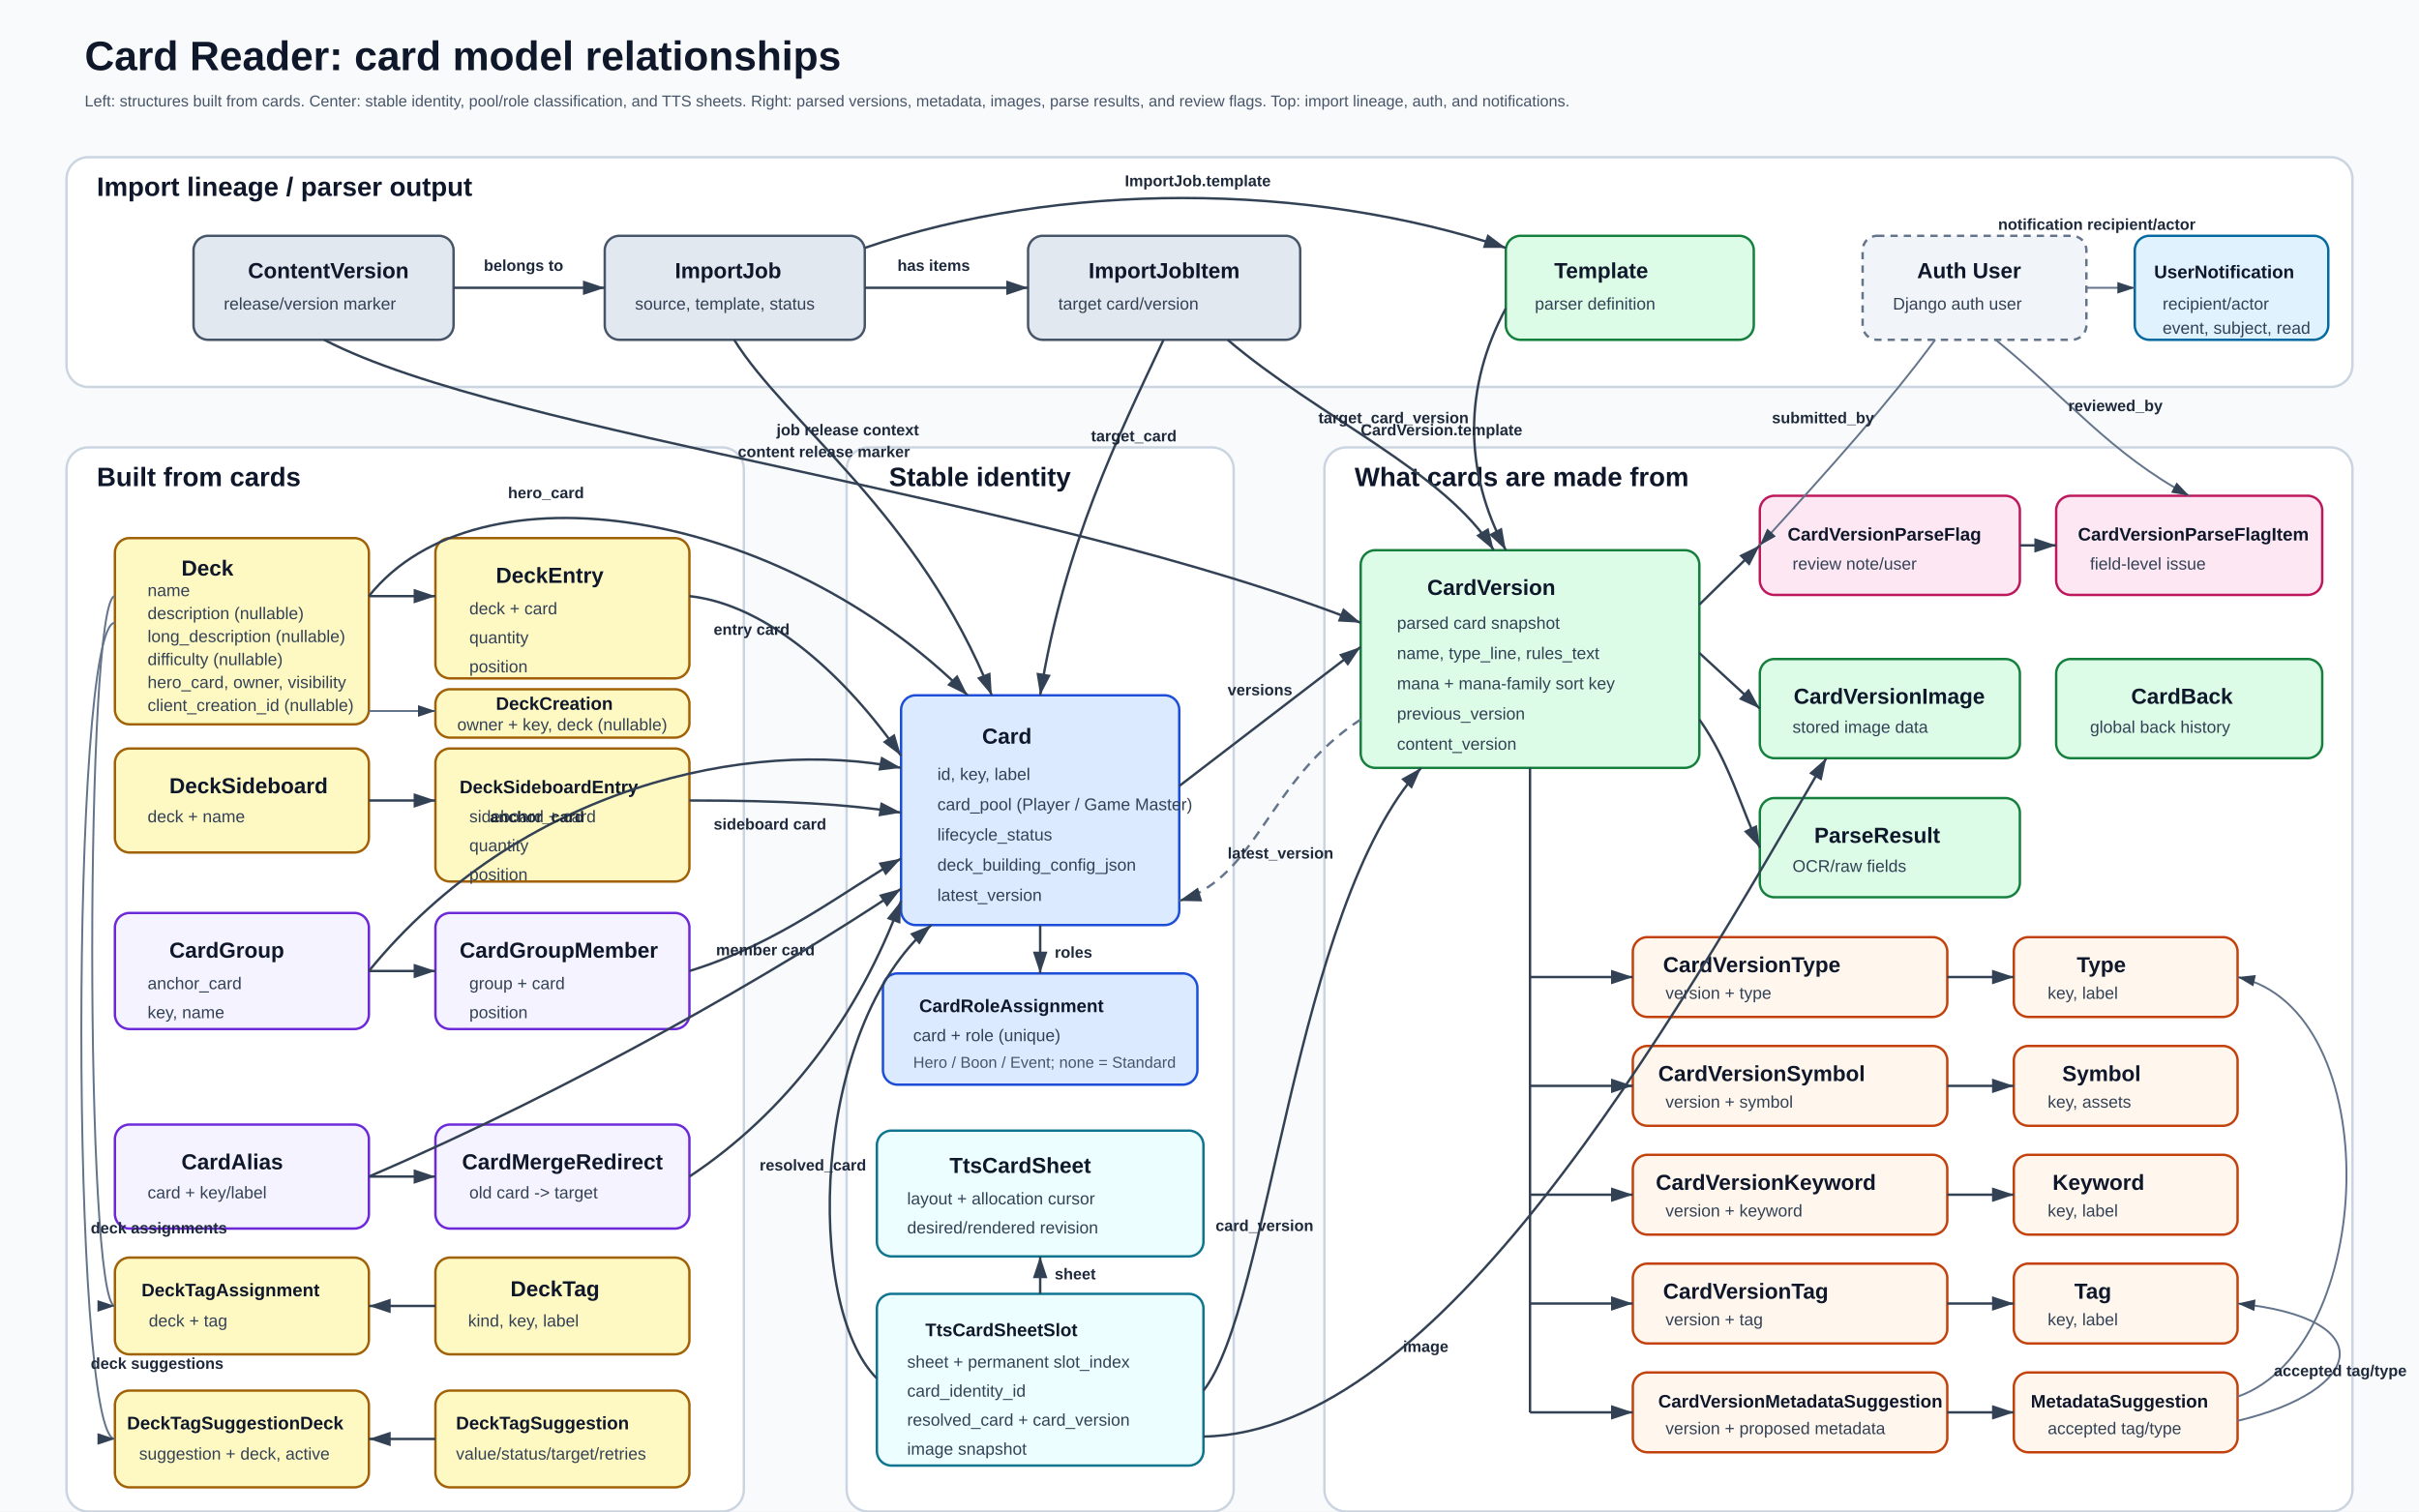
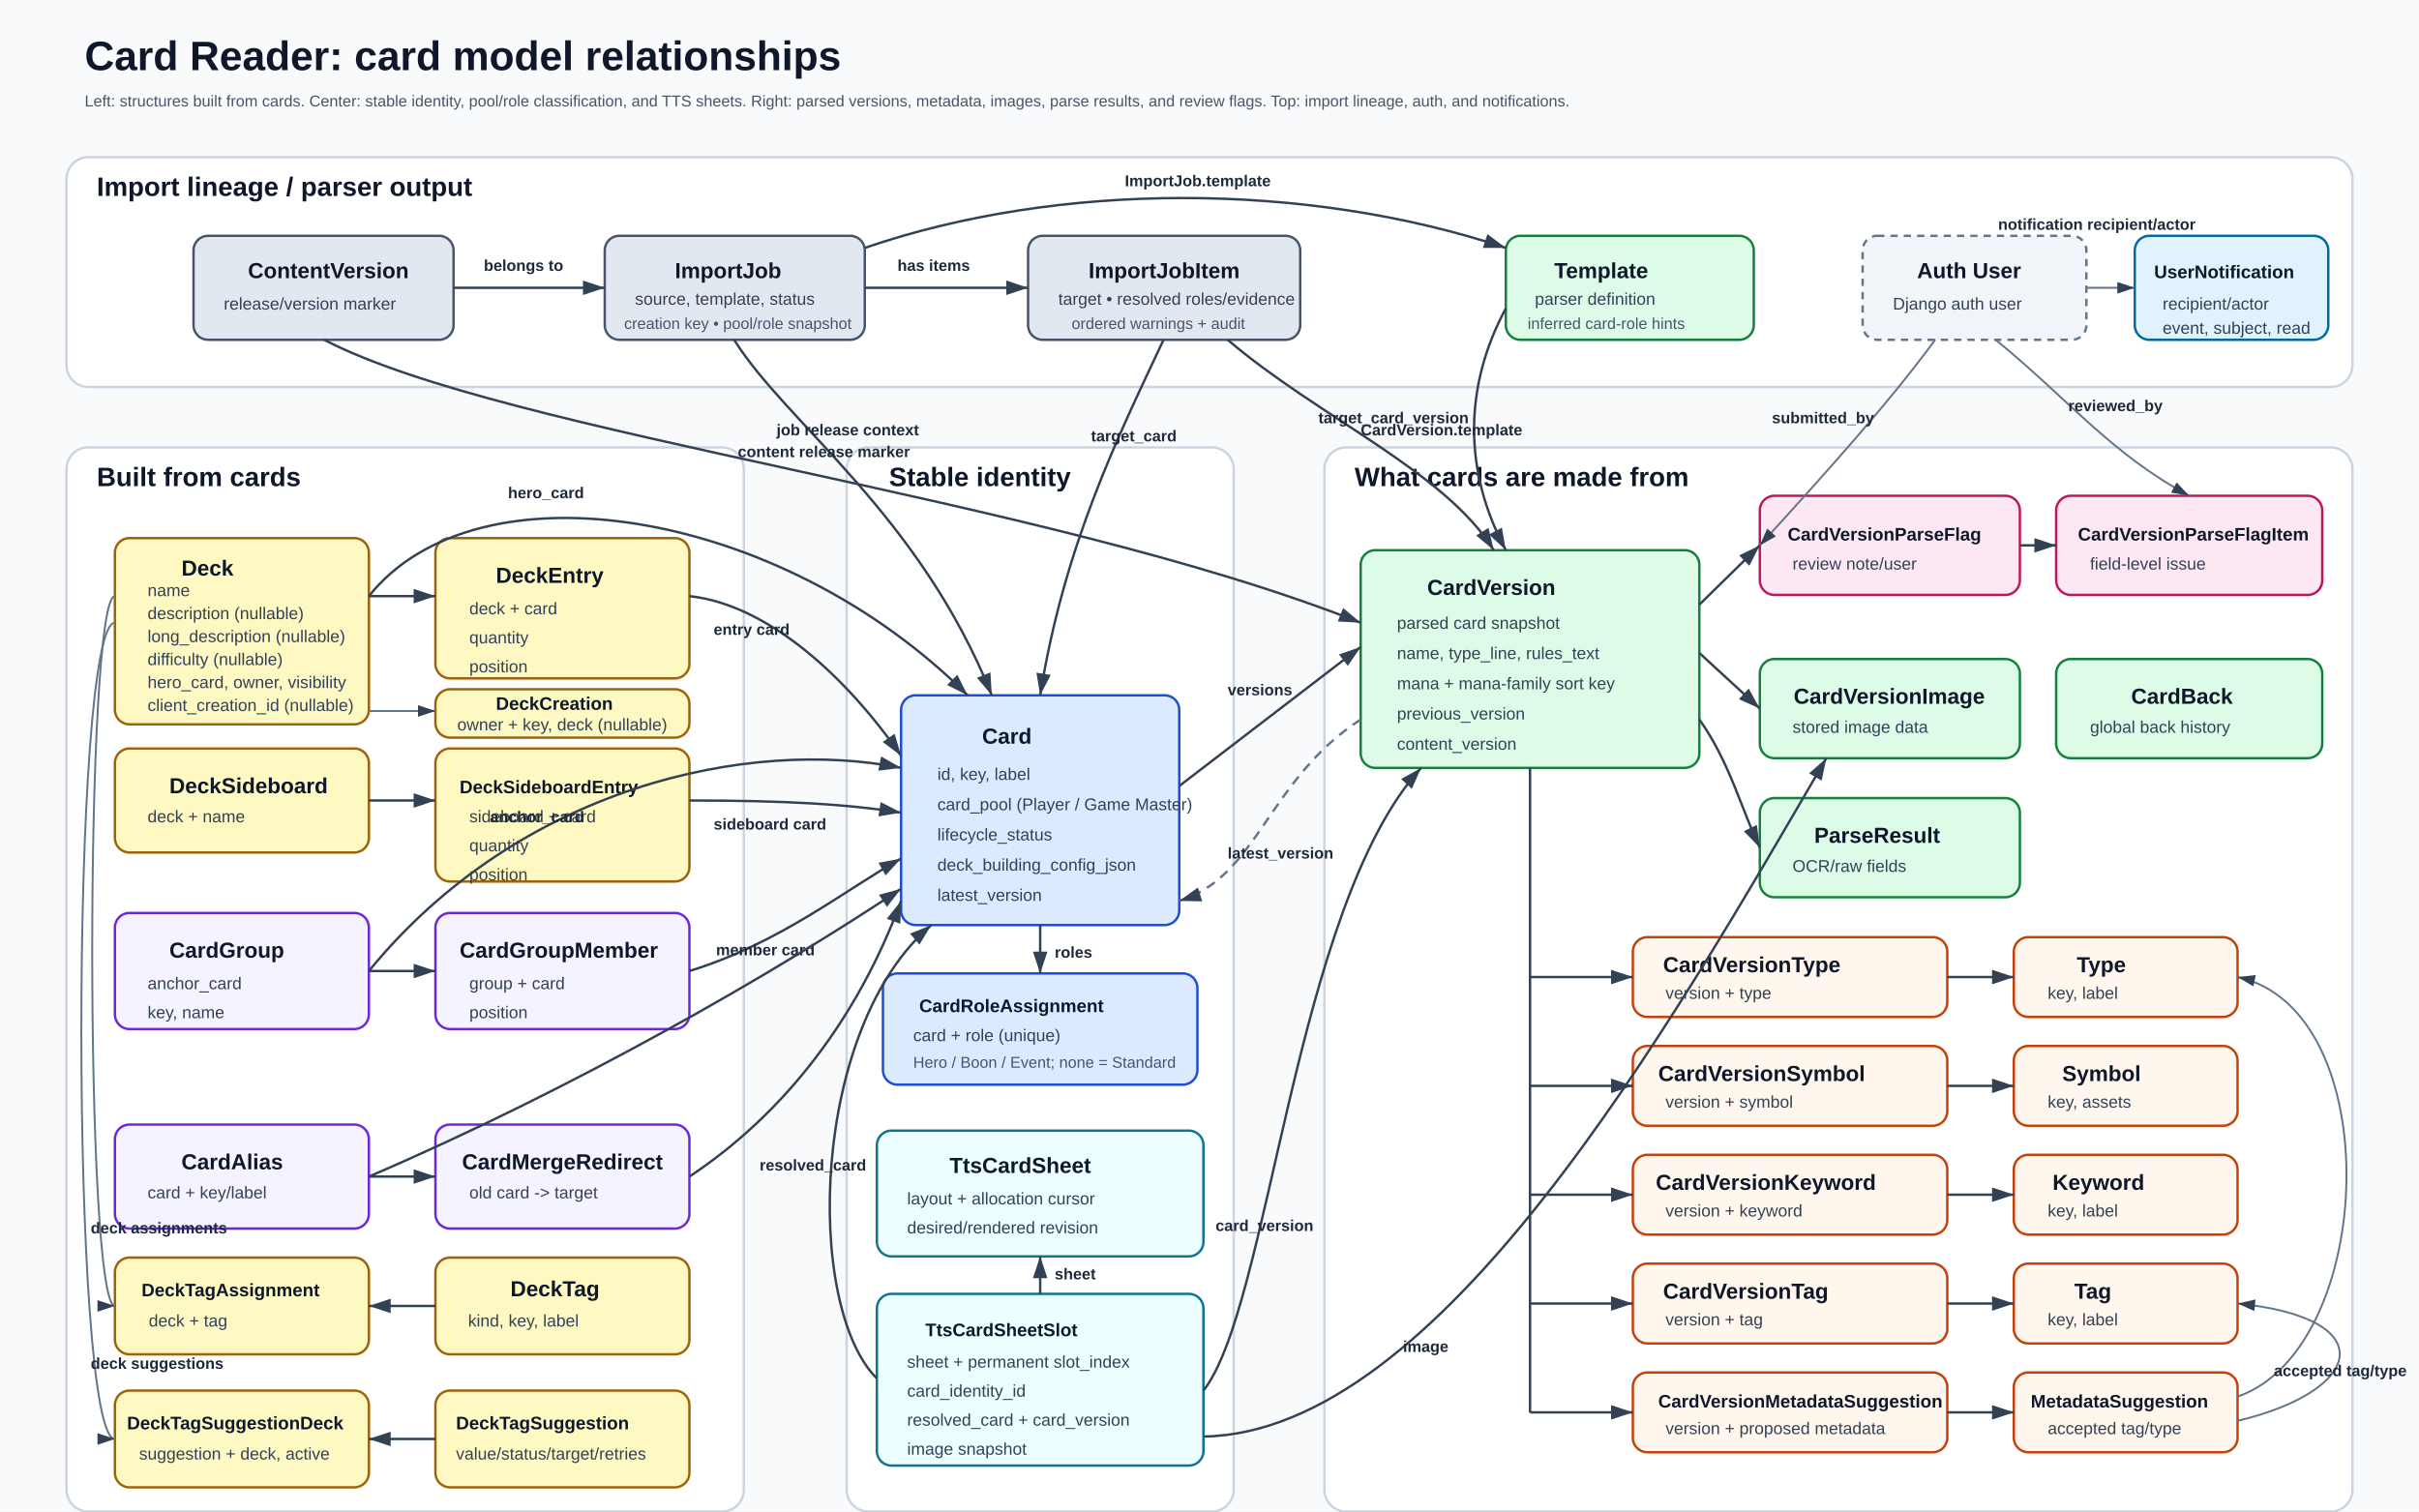
<svg xmlns="http://www.w3.org/2000/svg" width="2000" height="1250" viewBox="0 0 2000 1250" role="img" aria-labelledby="title desc">
  <defs>
    <marker id="arrow" markerWidth="10" markerHeight="10" refX="9" refY="3" orient="auto" markerUnits="strokeWidth">
      <path d="M0,0 L0,6 L9,3 z" fill="#334155" />
    </marker>
    <style>
      .bg { fill: #f8fafc; }
      .band { fill: #ffffff; stroke: #cbd5e1; stroke-width: 2; rx: 18; }
      .band-title { font: 700 22px Arial, sans-serif; fill: #0f172a; }
      .box { fill: #ffffff; stroke: #334155; stroke-width: 2; rx: 12; }
      .card { fill: #dbeafe; stroke: #1d4ed8; }
      .left { fill: #fef9c3; stroke: #a16207; }
      .group { fill: #f5f3ff; stroke: #6d28d9; }
      .version { fill: #dcfce7; stroke: #15803d; }
      .meta { fill: #fff7ed; stroke: #c2410c; }
      .review { fill: #fce7f3; stroke: #be185d; }
      .notify { fill: #e0f2fe; stroke: #0369a1; }
      .tts { fill: #ecfeff; stroke: #0e7490; }
      .import { fill: #e2e8f0; stroke: #475569; }
      .external { fill: #f1f5f9; stroke: #64748b; stroke-dasharray: 6 5; }
      .title { font: 700 18px Arial, sans-serif; fill: #0f172a; }
      .title-small { font: 700 15px Arial, sans-serif; fill: #0f172a; }
      .field { font: 14px Arial, sans-serif; fill: #334155; }
      .small { font: 13px Arial, sans-serif; fill: #475569; }
      .label { font: 13px Arial, sans-serif; fill: #1e293b; font-weight: 700; }
      .bus { stroke: #334155; stroke-width: 2; fill: none; }
      .line { stroke: #334155; stroke-width: 2; fill: none; marker-end: url(#arrow); }
      .soft { stroke: #64748b; stroke-width: 2; fill: none; stroke-dasharray: 8 6; marker-end: url(#arrow); }
      .thin { stroke: #64748b; stroke-width: 1.6; fill: none; marker-end: url(#arrow); }
    </style>
  </defs>
  <rect class="bg" width="2000" height="1250" />
  <text x="70" y="58" style="font: 800 34px Arial, sans-serif; fill: #0f172a;">Card Reader: card model relationships</text>
  <text x="70" y="88" class="small">Left: structures built from cards. Center: stable identity, pool/role classification, and TTS sheets. Right: parsed versions, metadata, images, parse results, and review flags. Top: import lineage, auth, and notifications.</text>
  <rect class="band" x="55" y="130" width="1890" height="190" />
  <text class="band-title" x="80" y="162">Import lineage / parser output</text>
  <rect class="box import" x="160" y="195" width="215" height="86" />
  <text class="title" x="205" y="230">ContentVersion</text>
  <text class="field" x="185" y="256">release/version marker</text>
  <rect class="box import" x="500" y="195" width="215" height="86" />
  <text class="title" x="558" y="230">ImportJob</text>
-   <text class="field" x="525" y="256">source, template, status</text>
+   <text class="field" x="525" y="252">source, template, status</text>
+   <text class="small" x="516" y="272">creation key • pool/role snapshot</text>
  <rect class="box import" x="850" y="195" width="225" height="86" />
  <text class="title" x="900" y="230">ImportJobItem</text>
-   <text class="field" x="875" y="256">target card/version</text>
+   <text class="field" x="875" y="252">target • resolved roles/evidence</text>
+   <text class="small" x="886" y="272">ordered warnings + audit</text>
  <rect class="box version" x="1245" y="195" width="205" height="86" />
  <text class="title" x="1285" y="230">Template</text>
-   <text class="field" x="1269" y="256">parser definition</text>
+   <text class="field" x="1269" y="252">parser definition</text>
+   <text class="small" x="1263" y="272">inferred card-role hints</text>
  <rect class="box external" x="1540" y="195" width="185" height="86" />
  <text class="title" x="1585" y="230">Auth User</text>
  <text class="field" x="1565" y="256">Django auth user</text>
  <rect class="box notify" x="1765" y="195" width="160" height="86" />
  <text class="title-small" x="1781" y="230">UserNotification</text>
  <text class="field" x="1788" y="256">recipient/actor</text>
  <text class="field" x="1788" y="276">event, subject, read</text>
  <rect class="band" x="55" y="370" width="560" height="880" />
  <text class="band-title" x="80" y="402">Built from cards</text>
  <rect class="box left" x="95" y="445" width="210" height="154" />
  <text class="title" x="150" y="476">Deck</text>
  <text class="field" x="122" y="493">name</text>
  <text class="field" x="122" y="512">description (nullable)</text>
  <text class="field" x="122" y="531">long_description (nullable)</text>
  <text class="field" x="122" y="550">difficulty (nullable)</text>
  <text class="field" x="122" y="569">hero_card, owner, visibility</text>
  <text class="field" x="122" y="588">client_creation_id (nullable)</text>
  <rect class="box left" x="360" y="445" width="210" height="116" />
  <text class="title" x="410" y="482">DeckEntry</text>
  <text class="field" x="388" y="508">deck + card</text>
  <text class="field" x="388" y="532">quantity</text>
  <text class="field" x="388" y="556">position</text>
  <rect class="box left" x="360" y="570" width="210" height="40" />
  <text class="title-small" x="410" y="587">DeckCreation</text>
  <text class="field" x="378" y="604">owner + key, deck (nullable)</text>
  <rect class="box left" x="95" y="619" width="210" height="86" />
  <text class="title" x="140" y="656">DeckSideboard</text>
  <text class="field" x="122" y="680">deck + name</text>
  <rect class="box left" x="360" y="619" width="210" height="110" />
  <text class="title-small" x="380" y="656">DeckSideboardEntry</text>
  <text class="field" x="388" y="680">sideboard + card</text>
  <text class="field" x="388" y="704">quantity</text>
  <text class="field" x="388" y="728">position</text>
  <rect class="box group" x="95" y="755" width="210" height="96" />
  <text class="title" x="140" y="792">CardGroup</text>
  <text class="field" x="122" y="818">anchor_card</text>
  <text class="field" x="122" y="842">key, name</text>
  <rect class="box group" x="360" y="755" width="210" height="96" />
  <text class="title" x="380" y="792">CardGroupMember</text>
  <text class="field" x="388" y="818">group + card</text>
  <text class="field" x="388" y="842">position</text>
  <rect class="box group" x="95" y="930" width="210" height="86" />
  <text class="title" x="150" y="967">CardAlias</text>
  <text class="field" x="122" y="991">card + key/label</text>
  <rect class="box group" x="360" y="930" width="210" height="86" />
  <text class="title" x="382" y="967">CardMergeRedirect</text>
  <text class="field" x="388" y="991">old card -&gt; target</text>
  <rect class="box left" x="95" y="1040" width="210" height="80" />
  <text class="title-small" x="117" y="1072">DeckTagAssignment</text>
  <text class="field" x="123" y="1097">deck + tag</text>
  <rect class="box left" x="360" y="1040" width="210" height="80" />
  <text class="title" x="422" y="1072">DeckTag</text>
  <text class="field" x="387" y="1097">kind, key, label</text>
  <rect class="box left" x="95" y="1150" width="210" height="80" />
  <text class="title-small" x="105" y="1182">DeckTagSuggestionDeck</text>
  <text class="field" x="115" y="1207">suggestion + deck, active</text>
  <rect class="box left" x="360" y="1150" width="210" height="80" />
  <text class="title-small" x="377" y="1182">DeckTagSuggestion</text>
  <text class="field" x="377" y="1207">value/status/target/retries</text>
  <rect class="band" x="700" y="370" width="320" height="880" />
  <text class="band-title" x="735" y="402">Stable identity</text>
  <rect class="box card" x="745" y="575" width="230" height="190" />
  <text class="title" x="812" y="615">Card</text>
  <text class="field" x="775" y="645">id, key, label</text>
  <text class="field" x="775" y="670">card_pool (Player / Game Master)</text>
  <text class="field" x="775" y="695">lifecycle_status</text>
  <text class="field" x="775" y="720">deck_building_config_json</text>
  <text class="field" x="775" y="745">latest_version</text>
  <rect class="box card" x="730" y="805" width="260" height="92" />
  <text x="760" y="837" class="title-small">CardRoleAssignment</text>
  <text x="755" y="861" class="field">card + role (unique)</text>
  <text x="755" y="883" class="small">Hero / Boon / Event; none = Standard</text>
  <rect class="box tts" x="725" y="935" width="270" height="104" />
  <text class="title" x="785" y="970">TtsCardSheet</text>
  <text class="field" x="750" y="996">layout + allocation cursor</text>
  <text class="field" x="750" y="1020">desired/rendered revision</text>
  <rect class="box tts" x="725" y="1070" width="270" height="142" />
  <text class="title-small" x="765" y="1105">TtsCardSheetSlot</text>
  <text class="field" x="750" y="1131">sheet + permanent slot_index</text>
  <text class="field" x="750" y="1155">card_identity_id</text>
  <text class="field" x="750" y="1179">resolved_card + card_version</text>
  <text class="field" x="750" y="1203">image snapshot</text>
  <rect class="band" x="1095" y="370" width="850" height="880" />
  <text class="band-title" x="1120" y="402">What cards are made from</text>
  <rect class="box version" x="1125" y="455" width="280" height="180" />
  <text class="title" x="1180" y="492">CardVersion</text>
  <text class="field" x="1155" y="520">parsed card snapshot</text>
  <text class="field" x="1155" y="545">name, type_line, rules_text</text>
  <text class="field" x="1155" y="570">mana + mana-family sort key</text>
  <text class="field" x="1155" y="595">previous_version</text>
  <text class="field" x="1155" y="620">content_version</text>
  <rect class="box review" x="1455" y="410" width="215" height="82" />
  <text class="title-small" x="1478" y="447">CardVersionParseFlag</text>
  <text class="field" x="1482" y="471">review note/user</text>
  <rect class="box review" x="1700" y="410" width="220" height="82" />
  <text class="title-small" x="1718" y="447">CardVersionParseFlagItem</text>
  <text class="field" x="1728" y="471">field-level issue</text>
  <rect class="box version" x="1455" y="545" width="215" height="82" />
  <text class="title" x="1483" y="582">CardVersionImage</text>
  <text class="field" x="1482" y="606">stored image data</text>
  <rect class="box version" x="1700" y="545" width="220" height="82" />
  <text class="title" x="1762" y="582">CardBack</text>
  <text class="field" x="1728" y="606">global back history</text>
  <rect class="box version" x="1455" y="660" width="215" height="82" />
  <text class="title" x="1500" y="697">ParseResult</text>
  <text class="field" x="1482" y="721">OCR/raw fields</text>
  <rect class="box meta" x="1350" y="775" width="260" height="66" />
  <text class="title" x="1375" y="804">CardVersionType</text>
  <text class="field" x="1377" y="826">version + type</text>
  <rect class="box meta" x="1350" y="865" width="260" height="66" />
  <text class="title" x="1371" y="894">CardVersionSymbol</text>
  <text class="field" x="1377" y="916">version + symbol</text>
  <rect class="box meta" x="1350" y="955" width="260" height="66" />
  <text class="title" x="1369" y="984">CardVersionKeyword</text>
  <text class="field" x="1377" y="1006">version + keyword</text>
  <rect class="box meta" x="1350" y="1045" width="260" height="66" />
  <text class="title" x="1375" y="1074">CardVersionTag</text>
  <text class="field" x="1377" y="1096">version + tag</text>
  <rect class="box meta" x="1350" y="1135" width="260" height="66" />
  <text class="title-small" x="1371" y="1164">CardVersionMetadataSuggestion</text>
  <text class="field" x="1377" y="1186">version + proposed metadata</text>
  <rect class="box meta" x="1665" y="775" width="185" height="66" />
  <text class="title" x="1717" y="804">Type</text>
  <text class="field" x="1693" y="826">key, label</text>
  <rect class="box meta" x="1665" y="865" width="185" height="66" />
  <text class="title" x="1705" y="894">Symbol</text>
  <text class="field" x="1693" y="916">key, assets</text>
  <rect class="box meta" x="1665" y="955" width="185" height="66" />
  <text class="title" x="1697" y="984">Keyword</text>
  <text class="field" x="1693" y="1006">key, label</text>
  <rect class="box meta" x="1665" y="1045" width="185" height="66" />
  <text class="title" x="1715" y="1074">Tag</text>
  <text class="field" x="1693" y="1096">key, label</text>
  <rect class="box meta" x="1665" y="1135" width="185" height="66" />
  <text class="title-small" x="1679" y="1164">MetadataSuggestion</text>
  <text class="field" x="1693" y="1186">accepted tag/type</text>
  <path class="line" d="M375 238 L500 238" />
  <text class="label" x="400" y="224">belongs to</text>
  <path class="line" d="M715 238 L850 238" />
  <text class="label" x="742" y="224">has items</text>
  <path class="line" d="M715 205 C875 150, 1080 150, 1245 205" />
  <text class="label" x="930" y="154">ImportJob.template</text>
  <path class="line" d="M607 281 C650 350, 760 425, 820 575" />
  <text class="label" x="642" y="360">job release context</text>
  <path class="line" d="M962 281 C925 360, 880 450, 860 575" />
  <text class="label" x="902" y="365">target_card</text>
  <path class="line" d="M1015 281 C1090 345, 1195 390, 1235 455" />
  <text class="label" x="1090" y="350">target_card_version</text>
  <path class="line" d="M268 281 C420 360, 860 410, 1125 515" />
  <text class="label" x="610" y="378">content release marker</text>
  <path class="line" d="M1245 255 C1210 320, 1210 390, 1245 455" />
  <text class="label" x="1125" y="360">CardVersion.template</text>
  <path class="thin" d="M1725 238 L1765 238" />
  <text class="label" x="1652" y="190">notification recipient/actor</text>
  <path class="line" d="M305 493 L360 493" />
  <path class="thin" d="M305 588 L360 588" />
  <path class="line" d="M305 662 L360 662" />
  <path class="line" d="M305 803 L360 803" />
  <path class="line" d="M305 973 L360 973" />
  <path class="line" d="M360 1080 L305 1080" />
  <path class="line" d="M360 1190 L305 1190" />
  <path class="thin" d="M95 493 C70 493, 70 1080, 95 1080" />
  <text class="label" x="75" y="1020">deck assignments</text>
  <path class="thin" d="M95 515 C58 515, 58 1190, 95 1190" />
  <text class="label" x="75" y="1132">deck suggestions</text>
  <path class="line" d="M570 493 C635 500, 700 560, 745 625" />
  <text class="label" x="590" y="525">entry card</text>
  <path class="line" d="M570 662 C650 662, 700 665, 745 672" />
  <text class="label" x="590" y="686">sideboard card</text>
  <path class="line" d="M570 803 C645 780, 700 735, 745 710" />
  <text class="label" x="592" y="790">member card</text>
  <path class="line" d="M305 493 C395 380, 645 420, 800 575" />
  <text class="label" x="420" y="412">hero_card</text>
  <path class="line" d="M305 803 C430 650, 620 610, 745 635" />
  <text class="label" x="405" y="680">anchor_card</text>
  <path class="line" d="M305 973 C475 900, 640 805, 745 735" />
  <path class="line" d="M570 973 C650 920, 710 840, 745 745" />
  <path class="line" d="M975 650 L1125 535" />
  <text class="label" x="1015" y="575">versions</text>
  <path class="soft" d="M1125 595 C1048 645, 1040 725, 975 745" />
  <text class="label" x="1015" y="710">latest_version</text>
  <path class="line" d="M860 765 L860 805" />
  <text class="label" x="872" y="792">roles</text>
  <path class="line" d="M860 1070 L860 1039" />
  <text class="label" x="872" y="1058">sheet</text>
  <path class="line" d="M725 1140 C665 1080, 670 850, 770 765" />
  <text class="label" x="628" y="968">resolved_card</text>
  <path class="line" d="M995 1150 C1050 1080, 1070 750, 1175 635" />
  <text class="label" x="1005" y="1018">card_version</text>
  <path class="line" d="M995 1188 C1190 1185, 1380 850, 1510 627" />
  <text class="label" x="1160" y="1118">image</text>
  <path class="line" d="M1405 500 L1455 451" />
  <path class="line" d="M1405 540 L1455 586" />
  <path class="line" d="M1405 595 C1430 630, 1440 670, 1455 701" />
  <path class="line" d="M1670 451 L1700 451" />
  <path class="bus" d="M1265 635 L1265 1168" />
  <path class="line" d="M1265 808 L1350 808" />
  <path class="line" d="M1265 898 L1350 898" />
  <path class="line" d="M1265 988 L1350 988" />
  <path class="line" d="M1265 1078 L1350 1078" />
  <path class="line" d="M1265 1168 L1350 1168" />
  <path class="line" d="M1610 808 L1665 808" />
  <path class="line" d="M1610 898 L1665 898" />
  <path class="line" d="M1610 988 L1665 988" />
  <path class="line" d="M1610 1078 L1665 1078" />
  <path class="line" d="M1610 1168 L1665 1168" />
  <path class="thin" d="M1850 1155 C1965 1115, 1975 835, 1850 808" />
  <path class="thin" d="M1850 1175 C1955 1150, 1970 1090, 1850 1078" />
  <text class="label" x="1880" y="1138">accepted tag/type</text>
  <path class="thin" d="M1600 281 C1560 335, 1515 385, 1455 451" />
  <text class="label" x="1465" y="350">submitted_by</text>
  <path class="thin" d="M1650 281 C1710 330, 1745 375, 1810 410" />
  <text class="label" x="1710" y="340">reviewed_by</text>
</svg>
